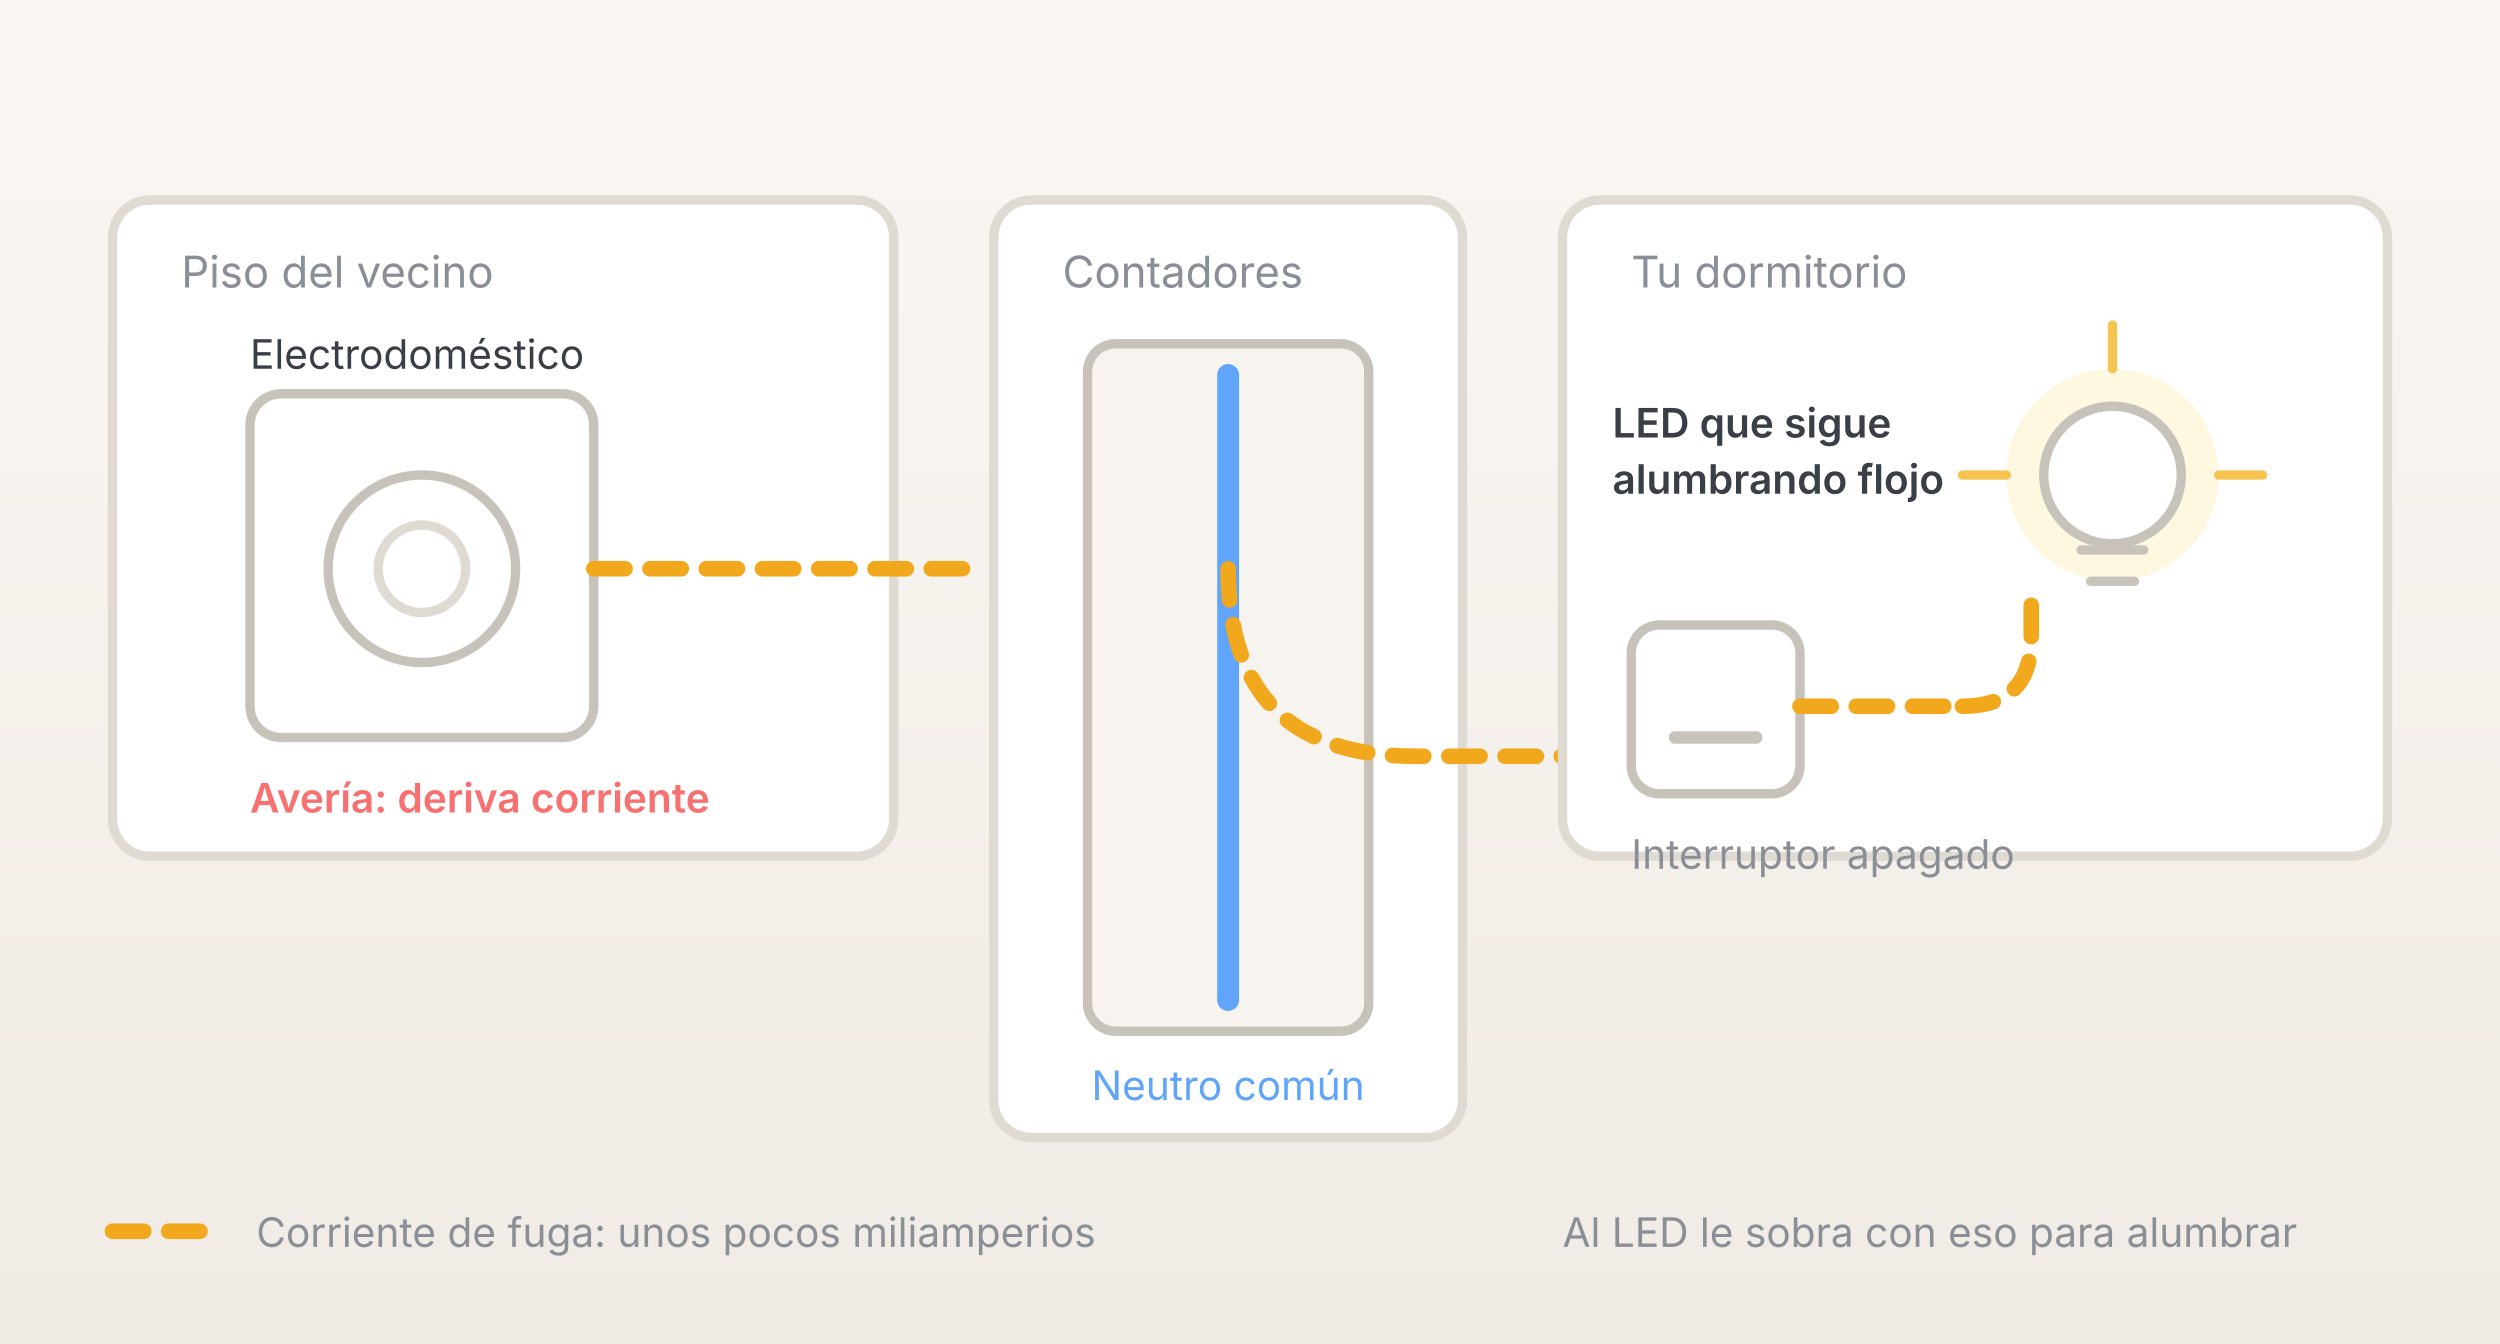
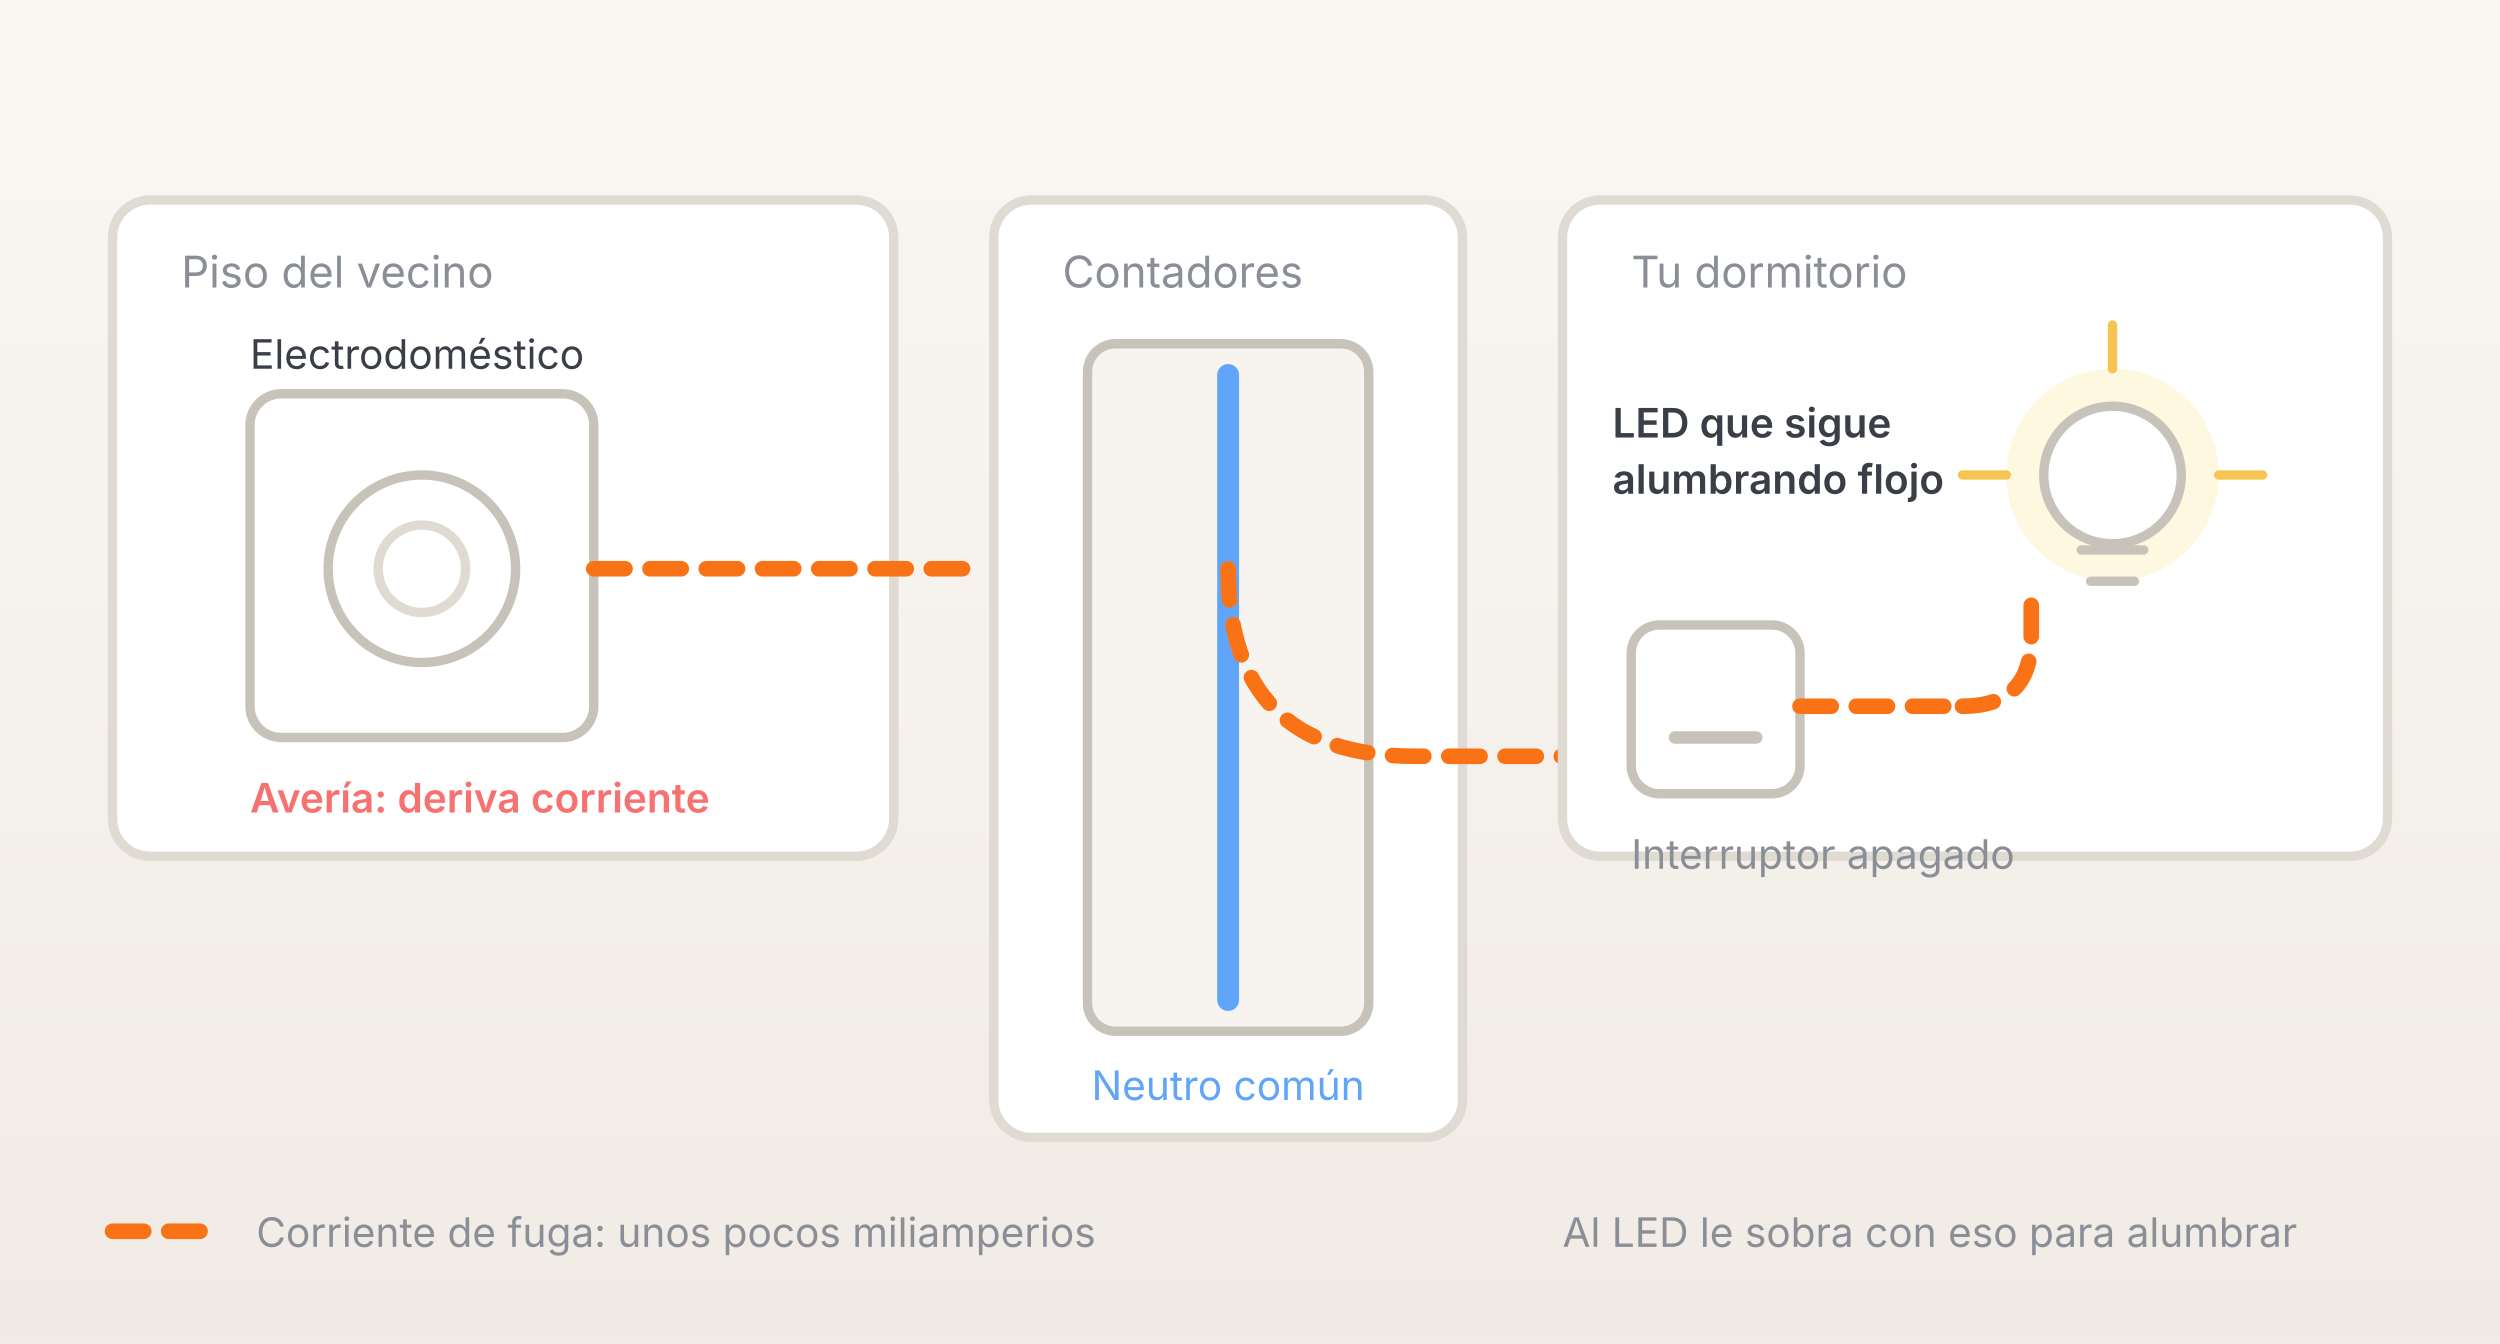
<svg xmlns="http://www.w3.org/2000/svg" viewBox="0 0 800 430" width="800" height="430" role="img" aria-label="Esquema: un electrodoméstico averiado en el piso del vecino deriva corriente, que vuelve por el neutro común de la centralización de contadores y llega al circuito de luces del piso de al lado, donde el LED apagado brilla un poco">
  <defs>
    <linearGradient id="lf-bg" x1="0" y1="0" x2="0" y2="1">
      <stop offset="0" stop-color="#FAF7F3" />
      <stop offset="1" stop-color="#F0EBE4" />
    </linearGradient>
  </defs>
  <rect width="800" height="430" fill="url(#lf-bg)" />
  <rect x="36" y="64" width="250" height="210" rx="12" fill="#FFFFFF" />
  <rect x="36" y="64" width="250" height="210" rx="12" fill="none" stroke="#E0DBD2" stroke-width="3" />
  <text x="58" y="92" font-family="Inter, sans-serif" font-size="14" fill="#8A8E96">Piso del vecino</text>
  <rect x="80" y="126" width="110" height="110" rx="10" fill="#FFFFFF" stroke="#C8C3BA" stroke-width="3" />
  <circle cx="135" cy="182" r="30" fill="none" stroke="#C8C3BA" stroke-width="3" />
  <circle cx="135" cy="182" r="14" fill="none" stroke="#E0DBD2" stroke-width="3" />
  <text x="80" y="118" font-family="Inter, sans-serif" font-size="13" fill="#3A3E46">Electrodoméstico</text>
  <text x="80" y="260" font-family="Inter, sans-serif" font-size="13" fill="#F87171" font-weight="600">Avería: deriva corriente</text>
-   <path d="M190 182h120" stroke="#F2A81C" stroke-width="5" stroke-dasharray="10 8" fill="none" stroke-linecap="round" />
+   <path d="M190 182h120" stroke="#F97316" stroke-width="5" stroke-dasharray="10 8" fill="none" stroke-linecap="round" />
  <rect x="318" y="64" width="150" height="300" rx="12" fill="#FFFFFF" />
  <rect x="318" y="64" width="150" height="300" rx="12" fill="none" stroke="#E0DBD2" stroke-width="3" />
  <text x="340" y="92" font-family="Inter, sans-serif" font-size="14" fill="#8A8E96">Contadores</text>
  <rect x="348" y="110" width="90" height="220" rx="9" fill="#F7F4EF" stroke="#C8C3BA" stroke-width="3" />
  <path d="M393 120v200" stroke="#60A5FA" stroke-width="7" stroke-linecap="round" />
  <text x="393" y="352" font-family="Inter, sans-serif" font-size="13" fill="#60A5FA" text-anchor="middle">Neutro común</text>
-   <path d="M393 182q0 60 60 60h60" stroke="#F2A81C" stroke-width="5" stroke-dasharray="10 8" fill="none" stroke-linecap="round" />
+   <path d="M393 182q0 60 60 60h60" stroke="#F97316" stroke-width="5" stroke-dasharray="10 8" fill="none" stroke-linecap="round" />
  <rect x="500" y="64" width="264" height="210" rx="12" fill="#FFFFFF" />
  <rect x="500" y="64" width="264" height="210" rx="12" fill="none" stroke="#E0DBD2" stroke-width="3" />
  <text x="522" y="92" font-family="Inter, sans-serif" font-size="14" fill="#8A8E96">Tu dormitorio</text>
  <rect x="522" y="200" width="54" height="54" rx="9" fill="#FFFFFF" stroke="#C8C3BA" stroke-width="3" />
  <path d="M536 236h26" stroke="#C8C3BA" stroke-width="4" stroke-linecap="round" />
  <text x="522" y="278" font-family="Inter, sans-serif" font-size="13" fill="#8A8E96">Interruptor apagado</text>
  <circle cx="676" cy="152" r="34" fill="#FEF3C7" opacity="0.55" />
  <circle cx="676" cy="152" r="22" fill="#FFFFFF" stroke="#C8C3BA" stroke-width="3" />
  <path d="M666 176h20M669 186h14" stroke="#C8C3BA" stroke-width="3" stroke-linecap="round" />
  <path d="M676 118v-14M710 152h14M642 152h-14" stroke="#F5C451" stroke-width="3" stroke-linecap="round" />
  <text x="516" y="140" font-family="Inter, sans-serif" font-size="13" fill="#3A3E46" font-weight="600">LED que sigue</text>
  <text x="516" y="158" font-family="Inter, sans-serif" font-size="13" fill="#3A3E46" font-weight="600">alumbrando flojo</text>
-   <path d="M576 226h52" stroke="#F2A81C" stroke-width="5" stroke-dasharray="10 8" fill="none" stroke-linecap="round" />
-   <path d="M628 226q22 0 22-22v-16" stroke="#F2A81C" stroke-width="5" stroke-dasharray="10 8" fill="none" stroke-linecap="round" />
-   <path d="M36 394h34" stroke="#F2A81C" stroke-width="5" stroke-dasharray="10 8" stroke-linecap="round" />
+   <path d="M576 226h52" stroke="#F97316" stroke-width="5" stroke-dasharray="10 8" fill="none" stroke-linecap="round" />
+   <path d="M628 226q22 0 22-22v-16" stroke="#F97316" stroke-width="5" stroke-dasharray="10 8" fill="none" stroke-linecap="round" />
+   <path d="M36 394h34" stroke="#F97316" stroke-width="5" stroke-dasharray="10 8" stroke-linecap="round" />
  <text x="82" y="399" font-family="Inter, sans-serif" font-size="13" fill="#8A8E96">Corriente de fuga: unos pocos miliamperios</text>
  <text x="500" y="399" font-family="Inter, sans-serif" font-size="13" fill="#8A8E96">Al LED le sobra con eso para alumbrar</text>
</svg>
